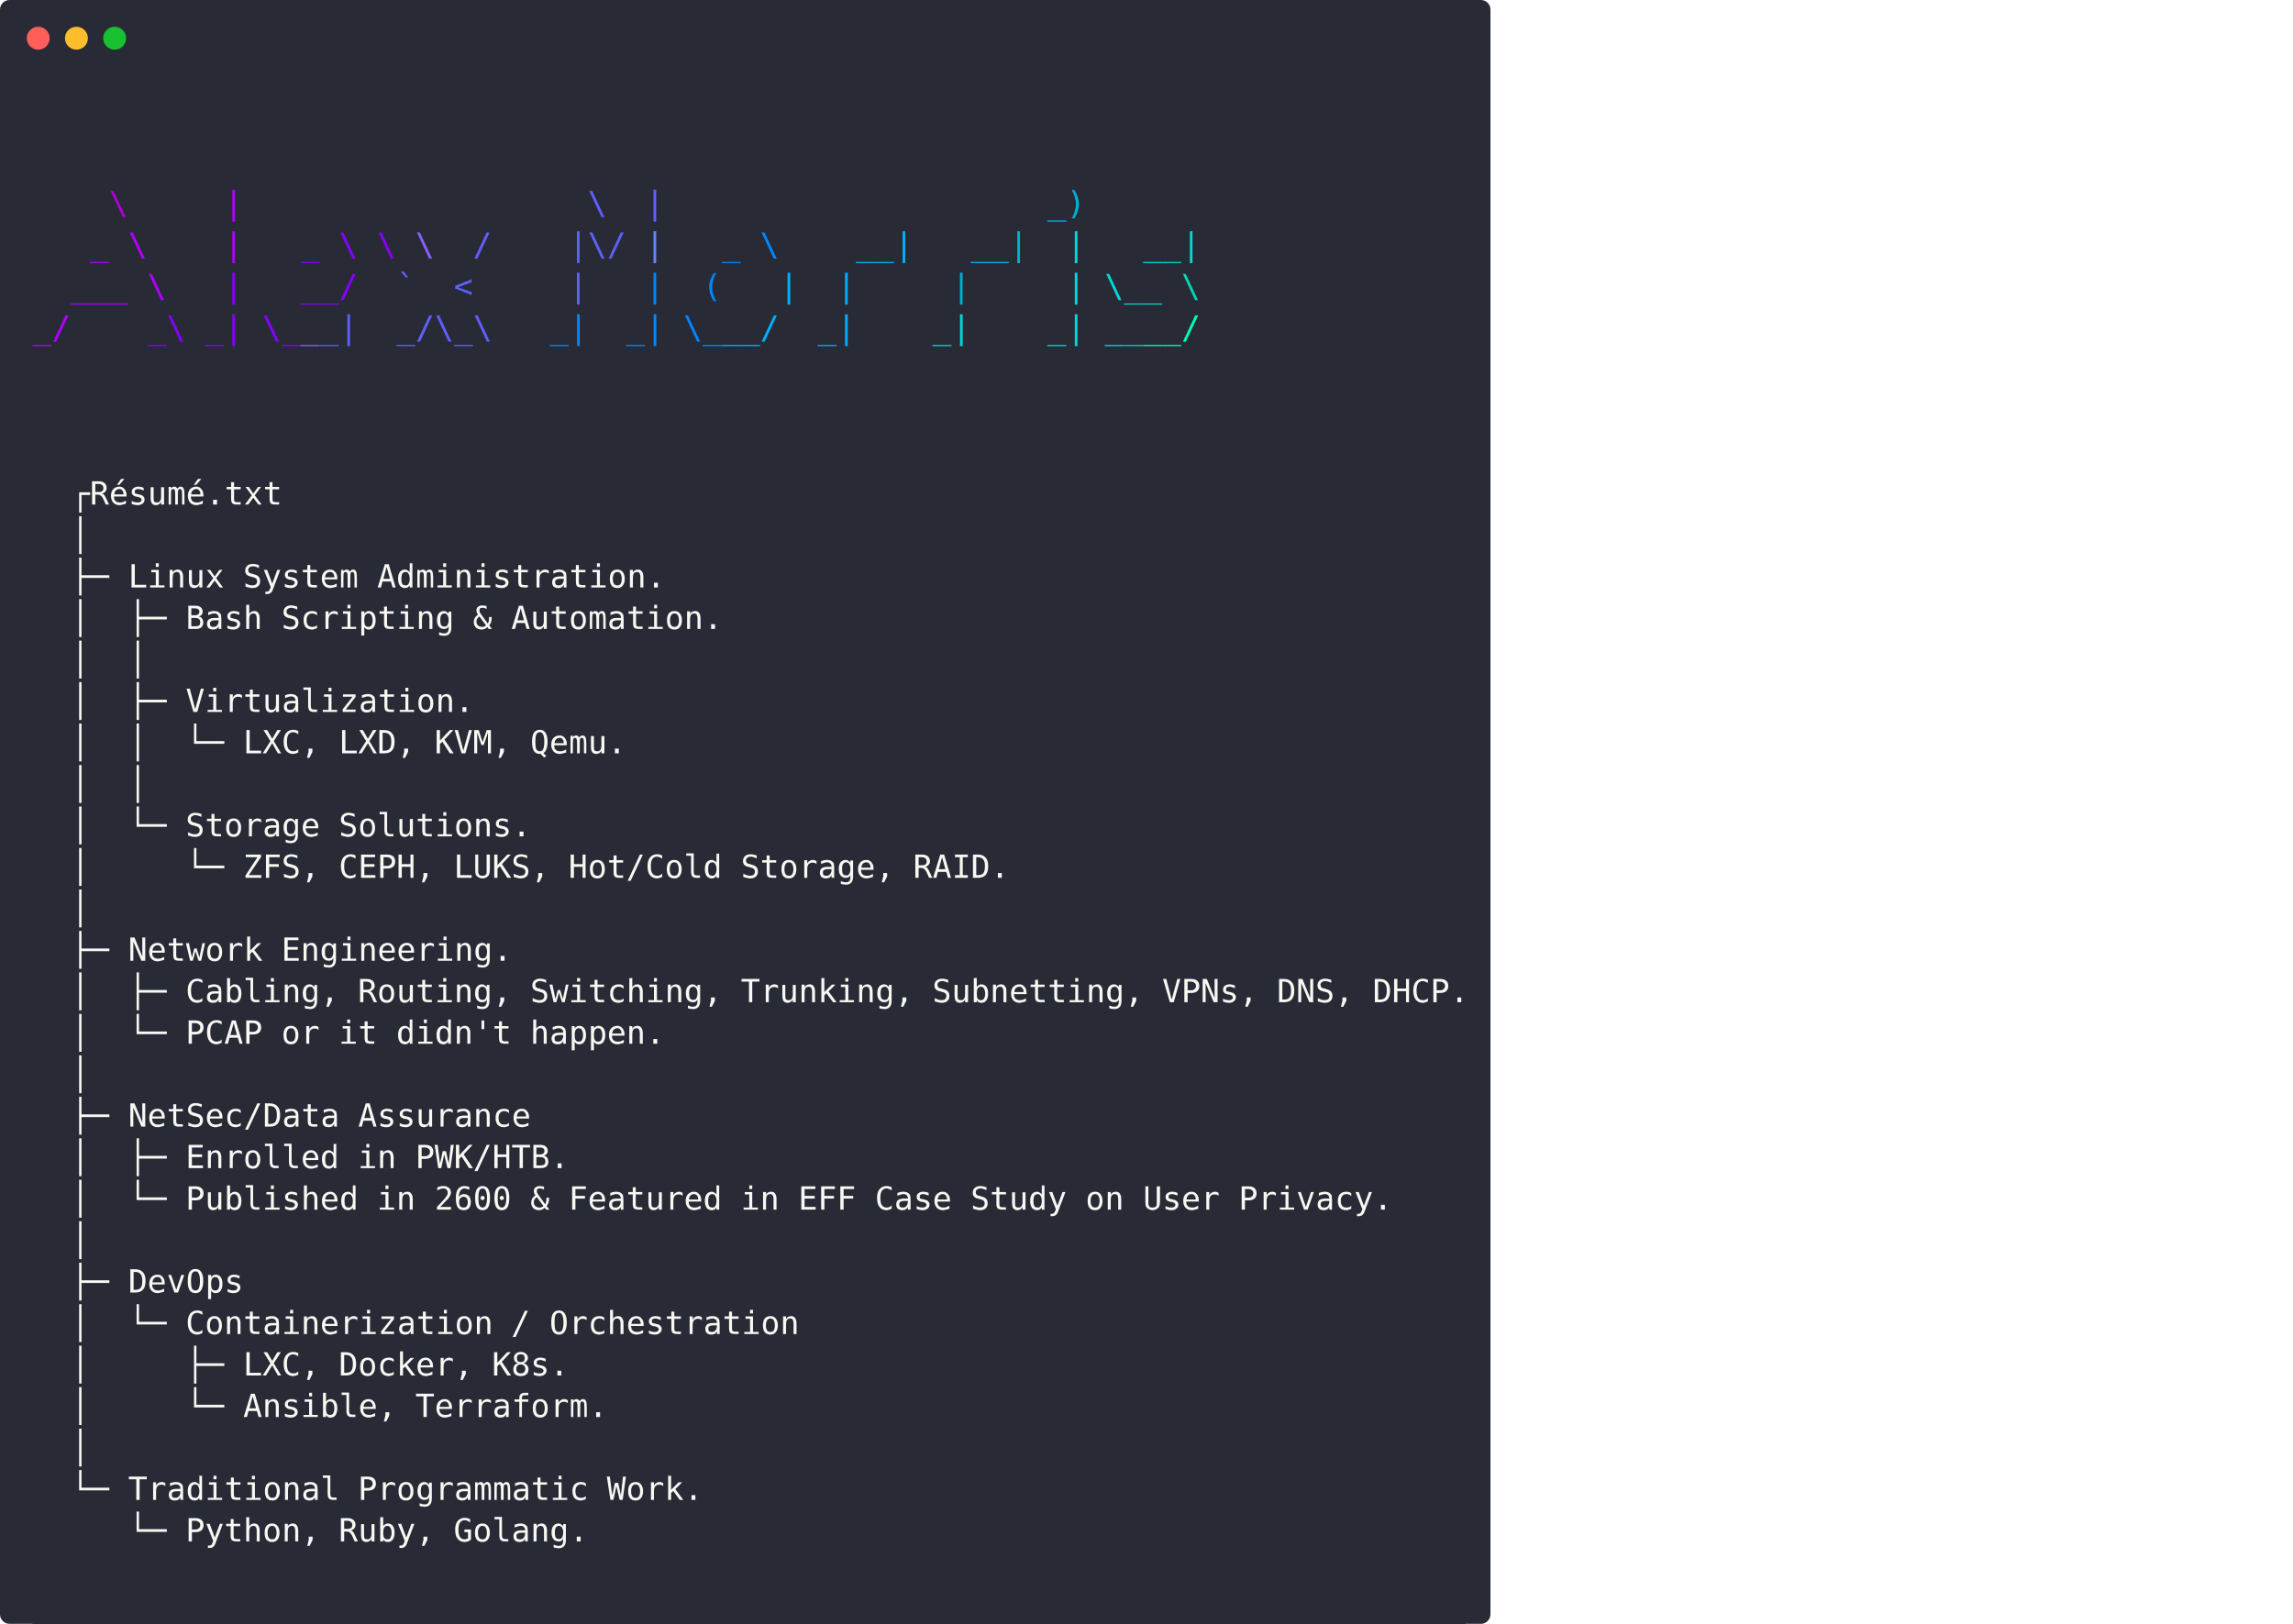
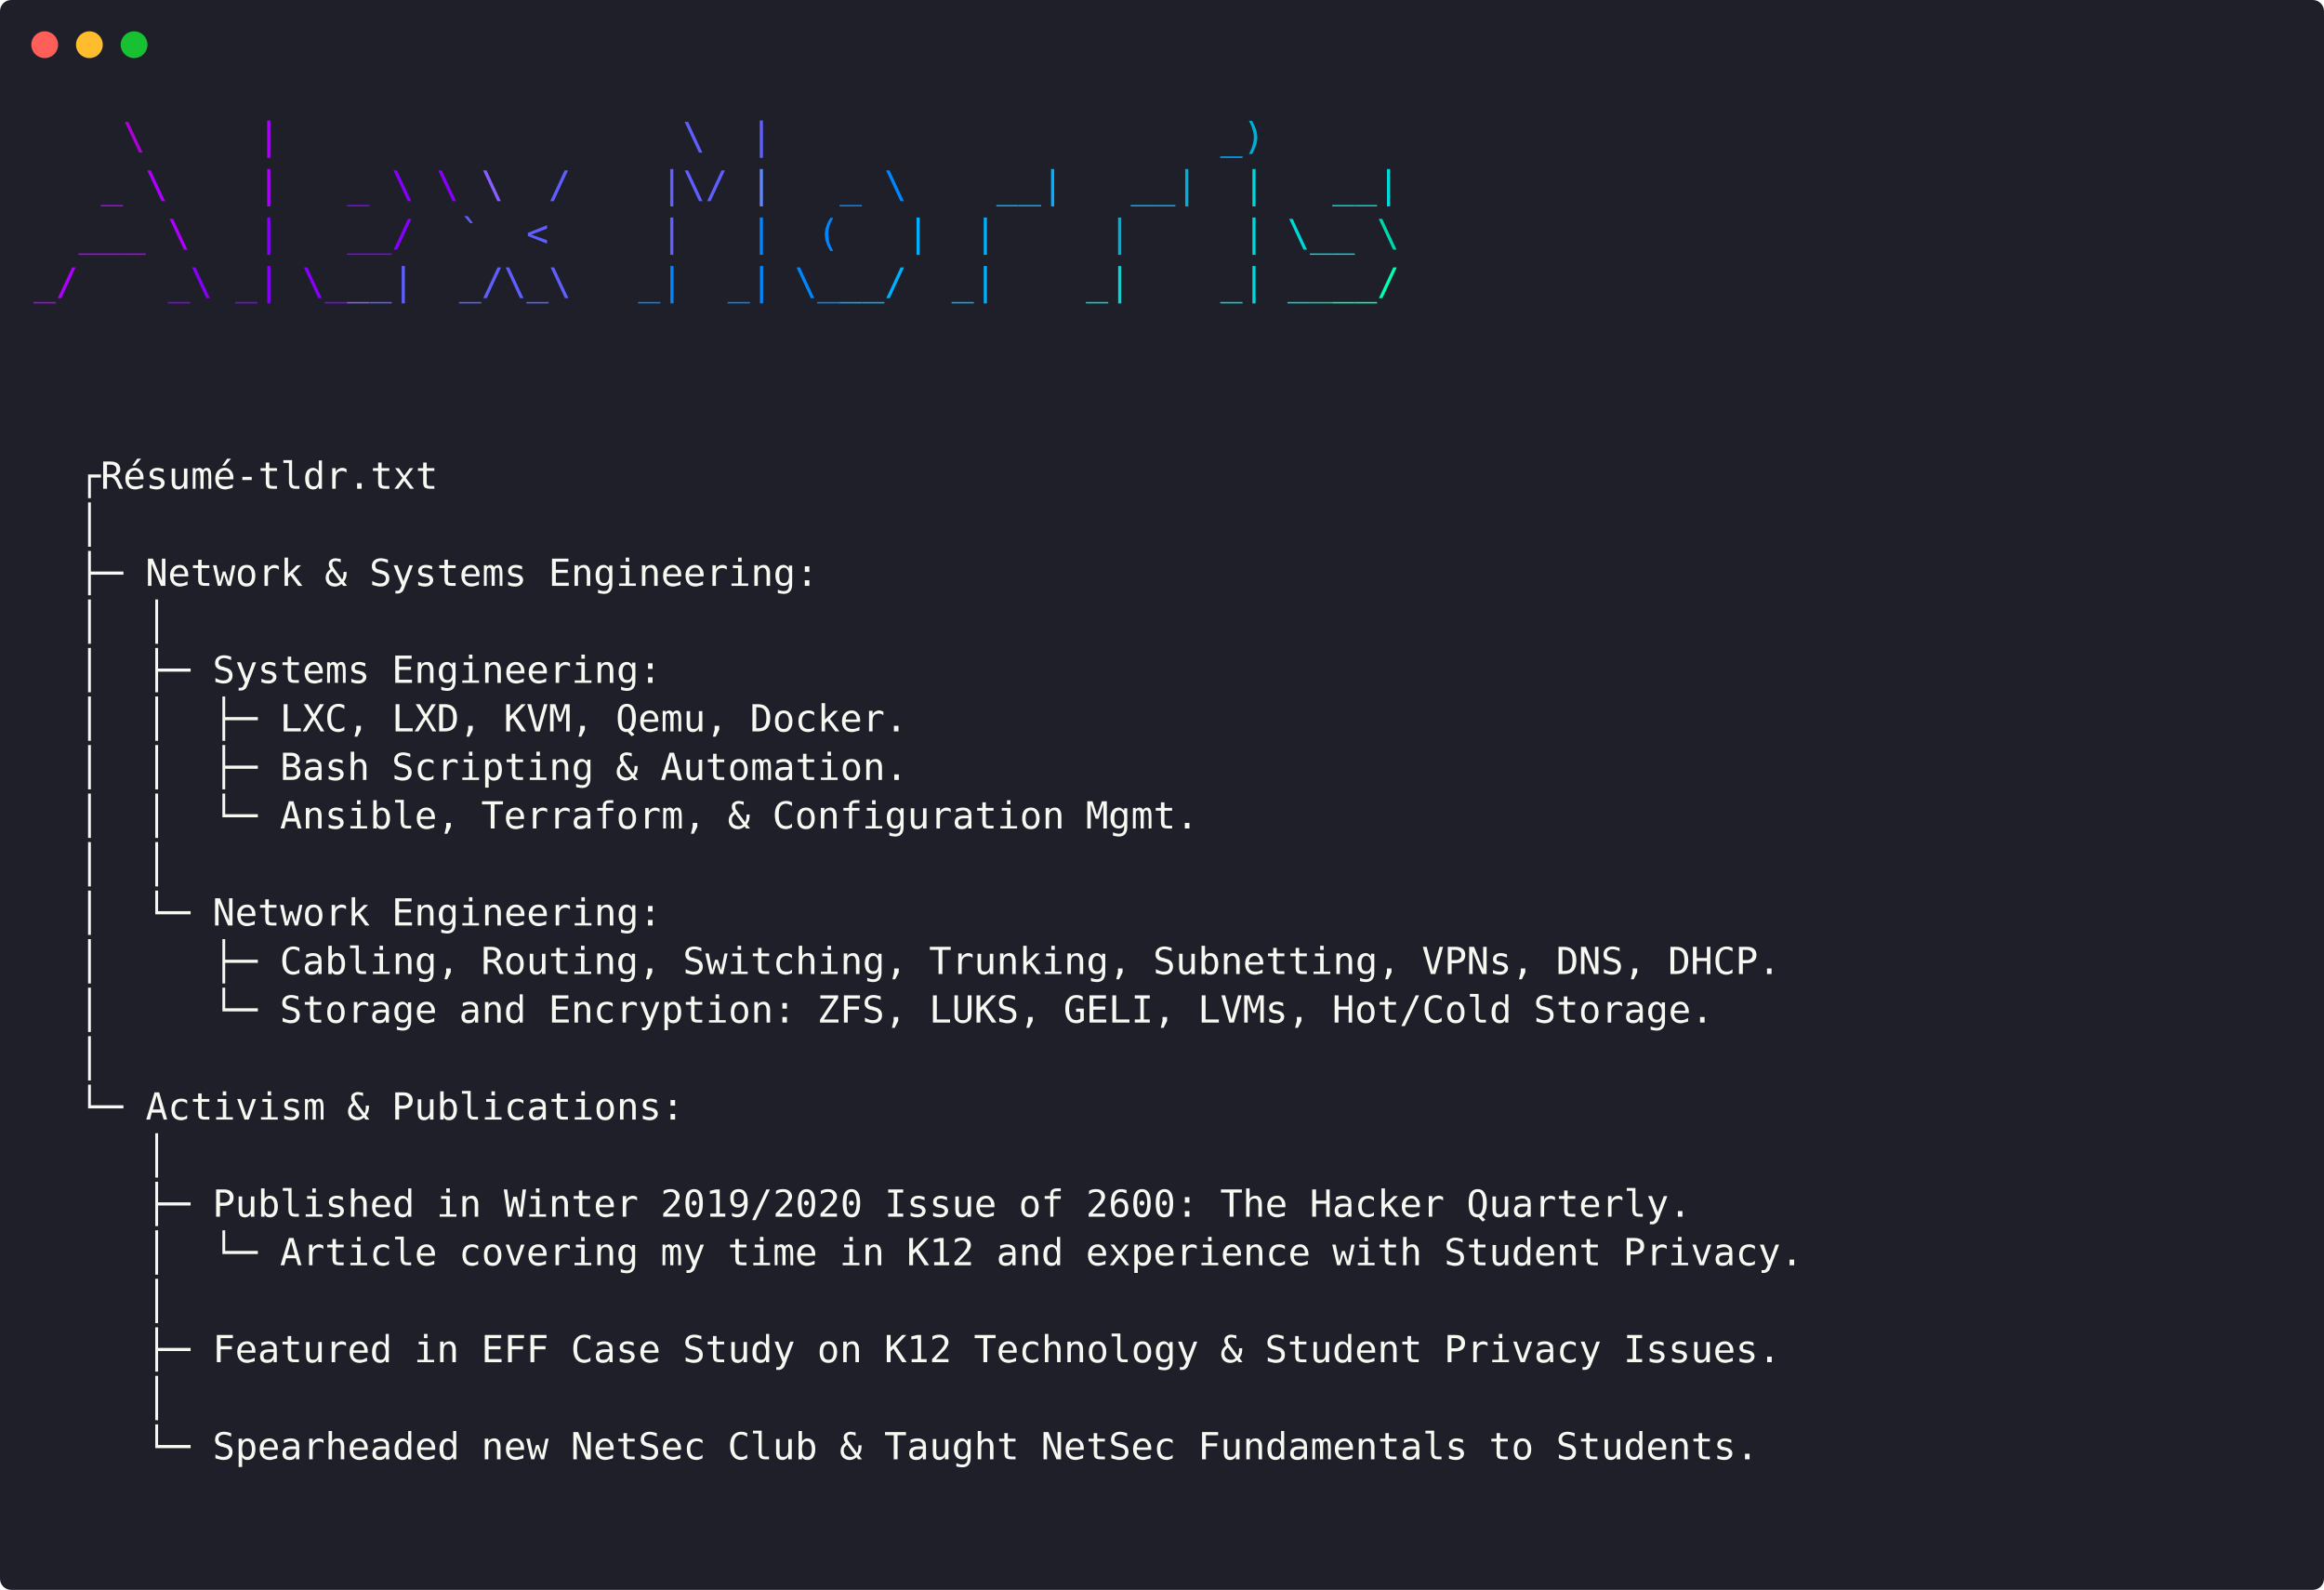
- <svg xmlns="http://www.w3.org/2000/svg" xmlns:xlink="http://www.w3.org/1999/xlink" width="1200" height="850">
-   <rect width="780" height="850" rx="5" ry="5" class="a" />
+ <svg xmlns="http://www.w3.org/2000/svg" xmlns:xlink="http://www.w3.org/1999/xlink" width="1040" height="711.3">
+   <rect width="1040" height="711.3" rx="5" ry="5" class="a" />
  <svg y="0%" x="0%">
    <circle cx="20" cy="20" r="6" fill="#ff5f58" />
    <circle cx="40" cy="20" r="6" fill="#ffbd2e" />
    <circle cx="60" cy="20" r="6" fill="#18c132" />
  </svg>
-   <svg height="976.95" viewBox="0 0 75 97.695" width="750" x="17" y="52">
-     <style>.a{fill:#282a36}.f,.i,.j,.k{fill:#f8f8f2;white-space:pre}.i,.j,.k{fill:#af00ff}.j,.k{fill:#5f5fff}.k{fill:#00afff}.l,.m,.n,.p,.q,.r{fill:#00afd7;white-space:pre}.m,.n,.p,.q,.r{fill:#8700ff}.n,.p,.q,.r{fill:#875fff}.p,.q,.r{fill:#0087ff}.q,.r{fill:#00d7d7}.r{fill:#00d7af}</style>
+   <svg height="651.3" viewBox="0 0 100 65.13" width="1000" x="15" y="50">
+     <style>.a{fill:#1e1f29}.f,.i,.j,.k{fill:#f8f8f2;white-space:pre}.i,.j,.k{fill:#af00ff}.j,.k{fill:#5f5fff}.k{fill:#00afff}.l,.m,.n,.p,.q,.r{fill:#00afd7;white-space:pre}.m,.n,.p,.q,.r{fill:#8700ff}.n,.p,.q,.r{fill:#875fff}.p,.q,.r{fill:#0087ff}.q,.r{fill:#00d7d7}.r{fill:#00d7af}</style>
    <g font-family="Monaco,Consolas,Menlo,'Bitstream Vera Sans Mono','Powerline Symbols',monospace" font-size="1.67">
      <defs>
        <symbol id="1">
          <text x="2.004" y="1.67" class="f">│</text>
        </symbol>
        <symbol id="2">
          <text x="2.004" y="1.67" class="f">│</text>
          <text x="5.01" y="1.67" class="f">│</text>
        </symbol>
+         <symbol id="3">
+           <text x="5.01" y="1.67" class="f">│</text>
+         </symbol>
        <symbol id="a">
-           <path fill="transparent" d="M0 0h75v46H0z" />
+           <path fill="transparent" d="M0 0h100v31H0z" />
        </symbol>
      </defs>
-       <path class="a" d="M0 0h75v97.695H0z" />
-       <svg width="75">
+       <path class="a" d="M0 0h100v65.13H0z" />
+       <svg width="100">
        <svg>
          <use xlink:href="#a" />
-           <text x="4.008" y="6.012" style="white-space:pre" fill="#af00d7">\</text>
-           <text x="10.02" y="6.012" class="i">|</text>
-           <text x="29.058" y="6.012" class="j">\</text>
-           <text x="32.064" y="6.012" class="j">|</text>
-           <text x="53.106" y="6.012" class="k">_</text>
-           <text x="54.108" y="6.012" class="l">)</text>
-           <text x="3.006" y="8.183" class="i">_</text>
-           <text x="5.01" y="8.183" class="i">\</text>
-           <text x="10.02" y="8.183" class="i">|</text>
-           <text x="14.028" y="8.183" class="m">_</text>
-           <text x="16.032" y="8.183" class="m">\</text>
-           <text x="18.036" y="8.183" class="m">\</text>
-           <text x="20.04" y="8.183" class="n">\</text>
-           <text x="23.046" y="8.183" class="j">/</text>
-           <text x="28.056" y="8.183" class="j">|\/</text>
-           <text x="32.064" y="8.183" style="white-space:pre" fill="#5f87ff">|</text>
-           <text x="36.072" y="8.183" class="p">_</text>
-           <text x="38.076" y="8.183" class="p">\</text>
-           <text x="43.086" y="8.183" class="k">__|</text>
-           <text x="49.098" y="8.183" class="k">__</text>
-           <text x="51.102" y="8.183" class="l">|</text>
-           <text x="54.108" y="8.183" class="q">|</text>
-           <text x="58.116" y="8.183" class="q">__|</text>
-           <text x="2.004" y="10.354" class="i">___</text>
-           <text x="6.012" y="10.354" class="i">\</text>
-           <text x="10.02" y="10.354" class="m">|</text>
-           <text x="14.028" y="10.354" class="m">__/</text>
-           <text x="19.038" y="10.354" class="j">`</text>
-           <text x="22.044" y="10.354" class="j">&lt;</text>
-           <text x="28.056" y="10.354" class="j">|</text>
-           <text x="32.064" y="10.354" class="p">|</text>
-           <text x="35.07" y="10.354" class="p">(</text>
-           <text x="39.078" y="10.354" class="k">|</text>
-           <text x="42.084" y="10.354" class="k">|</text>
-           <text x="48.096" y="10.354" class="l">|</text>
-           <text x="54.108" y="10.354" class="q">|</text>
-           <text x="56.112" y="10.354" class="q">\__</text>
-           <text x="60.12" y="10.354" class="r">\</text>
-           <text y="12.525" class="i">_/</text>
-           <text x="6.012" y="12.525" class="m">_\</text>
-           <text x="9.018" y="12.525" class="m">_|</text>
-           <text x="12.024" y="12.525" class="m">\_</text>
-           <text x="14.028" y="12.525" class="n">_</text>
-           <text x="15.03" y="12.525" class="j">_|</text>
-           <text x="19.038" y="12.525" class="j">_/\_\</text>
-           <text x="27.054" y="12.525" class="p">_|</text>
-           <text x="31.062" y="12.525" class="p">_|</text>
-           <text x="34.068" y="12.525" class="p">\_</text>
-           <text x="36.072" y="12.525" class="k">__/</text>
-           <text x="41.082" y="12.525" class="k">_|</text>
-           <text x="47.094" y="12.525" class="q">_|</text>
-           <text x="53.106" y="12.525" class="q">_|</text>
-           <text x="56.112" y="12.525" class="q">_</text>
-           <text x="57.114" y="12.525" class="r">_</text>
-           <text x="58.116" y="12.525" style="white-space:pre" fill="#00ffaf">__/</text>
-           <text x="2.004" y="21.209" class="f">┌Résumé.txt</text>
-           <use xlink:href="#1" y="21.71" />
-           <text x="2.004" y="25.551" class="f">├─</text>
-           <text x="5.01" y="25.551" class="f">Linux</text>
-           <text x="11.022" y="25.551" class="f">System</text>
-           <text x="18.036" y="25.551" class="f">Administration.</text>
+           <text x="4.008" y="1.67" style="white-space:pre" fill="#af00d7">\</text>
+           <text x="10.02" y="1.67" class="i">|</text>
+           <text x="29.058" y="1.67" class="j">\</text>
+           <text x="32.064" y="1.67" class="j">|</text>
+           <text x="53.106" y="1.67" class="k">_</text>
+           <text x="54.108" y="1.67" class="l">)</text>
+           <text x="3.006" y="3.841" class="i">_</text>
+           <text x="5.01" y="3.841" class="i">\</text>
+           <text x="10.02" y="3.841" class="i">|</text>
+           <text x="14.028" y="3.841" class="m">_</text>
+           <text x="16.032" y="3.841" class="m">\</text>
+           <text x="18.036" y="3.841" class="m">\</text>
+           <text x="20.04" y="3.841" class="n">\</text>
+           <text x="23.046" y="3.841" class="j">/</text>
+           <text x="28.056" y="3.841" class="j">|\/</text>
+           <text x="32.064" y="3.841" style="white-space:pre" fill="#5f87ff">|</text>
+           <text x="36.072" y="3.841" class="p">_</text>
+           <text x="38.076" y="3.841" class="p">\</text>
+           <text x="43.086" y="3.841" class="k">__|</text>
+           <text x="49.098" y="3.841" class="k">__</text>
+           <text x="51.102" y="3.841" class="l">|</text>
+           <text x="54.108" y="3.841" class="q">|</text>
+           <text x="58.116" y="3.841" class="q">__|</text>
+           <text x="2.004" y="6.012" class="i">___</text>
+           <text x="6.012" y="6.012" class="i">\</text>
+           <text x="10.02" y="6.012" class="m">|</text>
+           <text x="14.028" y="6.012" class="m">__/</text>
+           <text x="19.038" y="6.012" class="j">`</text>
+           <text x="22.044" y="6.012" class="j">&lt;</text>
+           <text x="28.056" y="6.012" class="j">|</text>
+           <text x="32.064" y="6.012" class="p">|</text>
+           <text x="35.07" y="6.012" class="p">(</text>
+           <text x="39.078" y="6.012" class="k">|</text>
+           <text x="42.084" y="6.012" class="k">|</text>
+           <text x="48.096" y="6.012" class="l">|</text>
+           <text x="54.108" y="6.012" class="q">|</text>
+           <text x="56.112" y="6.012" class="q">\__</text>
+           <text x="60.12" y="6.012" class="r">\</text>
+           <text y="8.183" class="i">_/</text>
+           <text x="6.012" y="8.183" class="m">_\</text>
+           <text x="9.018" y="8.183" class="m">_|</text>
+           <text x="12.024" y="8.183" class="m">\_</text>
+           <text x="14.028" y="8.183" class="n">_</text>
+           <text x="15.03" y="8.183" class="j">_|</text>
+           <text x="19.038" y="8.183" class="j">_/\_\</text>
+           <text x="27.054" y="8.183" class="p">_|</text>
+           <text x="31.062" y="8.183" class="p">_|</text>
+           <text x="34.068" y="8.183" class="p">\_</text>
+           <text x="36.072" y="8.183" class="k">__/</text>
+           <text x="41.082" y="8.183" class="k">_|</text>
+           <text x="47.094" y="8.183" class="q">_|</text>
+           <text x="53.106" y="8.183" class="q">_|</text>
+           <text x="56.112" y="8.183" class="q">_</text>
+           <text x="57.114" y="8.183" class="r">_</text>
+           <text x="58.116" y="8.183" style="white-space:pre" fill="#00ffaf">__/</text>
+           <text x="2.004" y="16.867" class="f">┌Résumé-tldr.txt</text>
+           <use xlink:href="#1" y="17.368" />
+           <text x="2.004" y="21.209" class="f">├─</text>
+           <text x="5.01" y="21.209" class="f">Network</text>
+           <text x="13.026" y="21.209" class="f">&amp;</text>
+           <text x="15.03" y="21.209" class="f">Systems</text>
+           <text x="23.046" y="21.209" class="f">Engineering:</text>
+           <use xlink:href="#2" y="21.71" />
+           <text x="2.004" y="25.551" class="f">│</text>
+           <text x="5.01" y="25.551" class="f">├─</text>
+           <text x="8.016" y="25.551" class="f">Systems</text>
+           <text x="16.032" y="25.551" class="f">Engineering:</text>
          <text x="2.004" y="27.722" class="f">│</text>
-           <text x="5.01" y="27.722" class="f">├─</text>
-           <text x="8.016" y="27.722" class="f">Bash</text>
-           <text x="13.026" y="27.722" class="f">Scripting</text>
-           <text x="23.046" y="27.722" class="f">&amp;</text>
-           <text x="25.05" y="27.722" class="f">Automation.</text>
-           <use xlink:href="#2" y="28.223" />
+           <text x="5.01" y="27.722" class="f">│</text>
+           <text x="8.016" y="27.722" class="f">├─</text>
+           <text x="11.022" y="27.722" class="f">LXC,</text>
+           <text x="16.032" y="27.722" class="f">LXD,</text>
+           <text x="21.042" y="27.722" class="f">KVM,</text>
+           <text x="26.052" y="27.722" class="f">Qemu,</text>
+           <text x="32.064" y="27.722" class="f">Docker.</text>
+           <text x="2.004" y="29.893" class="f">│</text>
+           <text x="5.01" y="29.893" class="f">│</text>
+           <text x="8.016" y="29.893" class="f">├─</text>
+           <text x="11.022" y="29.893" class="f">Bash</text>
+           <text x="16.032" y="29.893" class="f">Scripting</text>
+           <text x="26.052" y="29.893" class="f">&amp;</text>
+           <text x="28.056" y="29.893" class="f">Automation.</text>
          <text x="2.004" y="32.064" class="f">│</text>
-           <text x="5.01" y="32.064" class="f">├─</text>
-           <text x="8.016" y="32.064" class="f">Virtualization.</text>
-           <text x="2.004" y="34.235" class="f">│</text>
-           <text x="5.01" y="34.235" class="f">│</text>
-           <text x="8.016" y="34.235" class="f">└─</text>
-           <text x="11.022" y="34.235" class="f">LXC,</text>
-           <text x="16.032" y="34.235" class="f">LXD,</text>
-           <text x="21.042" y="34.235" class="f">KVM,</text>
-           <text x="26.052" y="34.235" class="f">Qemu.</text>
-           <use xlink:href="#2" y="34.736" />
+           <text x="5.01" y="32.064" class="f">│</text>
+           <text x="8.016" y="32.064" class="f">└─</text>
+           <text x="11.022" y="32.064" class="f">Ansible,</text>
+           <text x="20.04" y="32.064" class="f">Terraform,</text>
+           <text x="31.062" y="32.064" class="f">&amp;</text>
+           <text x="33.066" y="32.064" class="f">Configuration</text>
+           <text x="47.094" y="32.064" class="f">Mgmt.</text>
+           <use xlink:href="#2" y="32.565" />
+           <text x="2.004" y="36.406" class="f">│</text>
+           <text x="5.01" y="36.406" class="f">└─</text>
+           <text x="8.016" y="36.406" class="f">Network</text>
+           <text x="16.032" y="36.406" class="f">Engineering:</text>
          <text x="2.004" y="38.577" class="f">│</text>
-           <text x="5.01" y="38.577" class="f">└─</text>
-           <text x="8.016" y="38.577" class="f">Storage</text>
-           <text x="16.032" y="38.577" class="f">Solutions.</text>
+           <text x="8.016" y="38.577" class="f">├─</text>
+           <text x="11.022" y="38.577" class="f">Cabling,</text>
+           <text x="20.04" y="38.577" class="f">Routing,</text>
+           <text x="29.058" y="38.577" class="f">Switching,</text>
+           <text x="40.08" y="38.577" class="f">Trunking,</text>
+           <text x="50.1" y="38.577" class="f">Subnetting,</text>
+           <text x="62.124" y="38.577" class="f">VPNs,</text>
+           <text x="68.136" y="38.577" class="f">DNS,</text>
+           <text x="73.146" y="38.577" class="f">DHCP.</text>
          <text x="2.004" y="40.748" class="f">│</text>
          <text x="8.016" y="40.748" class="f">└─</text>
-           <text x="11.022" y="40.748" class="f">ZFS,</text>
-           <text x="16.032" y="40.748" class="f">CEPH,</text>
-           <text x="22.044" y="40.748" class="f">LUKS,</text>
-           <text x="28.056" y="40.748" class="f">Hot/Cold</text>
-           <text x="37.074" y="40.748" class="f">Storage,</text>
-           <text x="46.092" y="40.748" class="f">RAID.</text>
+           <text x="11.022" y="40.748" class="f">Storage</text>
+           <text x="19.038" y="40.748" class="f">and</text>
+           <text x="23.046" y="40.748" class="f">Encryption:</text>
+           <text x="35.07" y="40.748" class="f">ZFS,</text>
+           <text x="40.08" y="40.748" class="f">LUKS,</text>
+           <text x="46.092" y="40.748" class="f">GELI,</text>
+           <text x="52.104" y="40.748" class="f">LVMs,</text>
+           <text x="58.116" y="40.748" class="f">Hot/Cold</text>
+           <text x="67.134" y="40.748" class="f">Storage.</text>
          <use xlink:href="#1" y="41.249" />
-           <text x="2.004" y="45.09" class="f">├─</text>
-           <text x="5.01" y="45.09" class="f">Network</text>
-           <text x="13.026" y="45.09" class="f">Engineering.</text>
-           <text x="2.004" y="47.261" class="f">│</text>
-           <text x="5.01" y="47.261" class="f">├─</text>
-           <text x="8.016" y="47.261" class="f">Cabling,</text>
-           <text x="17.034" y="47.261" class="f">Routing,</text>
-           <text x="26.052" y="47.261" class="f">Switching,</text>
-           <text x="37.074" y="47.261" class="f">Trunking,</text>
-           <text x="47.094" y="47.261" class="f">Subnetting,</text>
-           <text x="59.118" y="47.261" class="f">VPNs,</text>
-           <text x="65.13" y="47.261" class="f">DNS,</text>
-           <text x="70.14" y="47.261" class="f">DHCP.</text>
-           <text x="2.004" y="49.432" class="f">│</text>
-           <text x="5.01" y="49.432" class="f">└─</text>
-           <text x="8.016" y="49.432" class="f">PCAP</text>
-           <text x="13.026" y="49.432" class="f">or</text>
-           <text x="16.032" y="49.432" class="f">it</text>
-           <text x="19.038" y="49.432" class="f">didn't</text>
-           <text x="26.052" y="49.432" class="f">happen.</text>
-           <use xlink:href="#1" y="49.933" />
-           <text x="2.004" y="53.774" class="f">├─</text>
-           <text x="5.01" y="53.774" class="f">NetSec/Data</text>
-           <text x="17.034" y="53.774" class="f">Assurance</text>
-           <text x="2.004" y="55.945" class="f">│</text>
+           <text x="2.004" y="45.09" class="f">└─</text>
+           <text x="5.01" y="45.09" class="f">Activism</text>
+           <text x="14.028" y="45.09" class="f">&amp;</text>
+           <text x="16.032" y="45.09" class="f">Publications:</text>
+           <use xlink:href="#3" y="45.591" />
+           <text x="5.01" y="49.432" class="f">├─</text>
+           <text x="8.016" y="49.432" class="f">Published</text>
+           <text x="18.036" y="49.432" class="f">in</text>
+           <text x="21.042" y="49.432" class="f">Winter</text>
+           <text x="28.056" y="49.432" class="f">2019/2020</text>
+           <text x="38.076" y="49.432" class="f">Issue</text>
+           <text x="44.088" y="49.432" class="f">of</text>
+           <text x="47.094" y="49.432" class="f">2600:</text>
+           <text x="53.106" y="49.432" class="f">The</text>
+           <text x="57.114" y="49.432" class="f">Hacker</text>
+           <text x="64.128" y="49.432" class="f">Quarterly.</text>
+           <text x="5.01" y="51.603" class="f">│</text>
+           <text x="8.016" y="51.603" class="f">└─</text>
+           <text x="11.022" y="51.603" class="f">Article</text>
+           <text x="19.038" y="51.603" class="f">covering</text>
+           <text x="28.056" y="51.603" class="f">my</text>
+           <text x="31.062" y="51.603" class="f">time</text>
+           <text x="36.072" y="51.603" class="f">in</text>
+           <text x="39.078" y="51.603" class="f">K12</text>
+           <text x="43.086" y="51.603" class="f">and</text>
+           <text x="47.094" y="51.603" class="f">experience</text>
+           <text x="58.116" y="51.603" class="f">with</text>
+           <text x="63.126" y="51.603" class="f">Student</text>
+           <text x="71.142" y="51.603" class="f">Privacy.</text>
+           <use xlink:href="#3" y="52.104" />
          <text x="5.01" y="55.945" class="f">├─</text>
-           <text x="8.016" y="55.945" class="f">Enrolled</text>
+           <text x="8.016" y="55.945" class="f">Featured</text>
          <text x="17.034" y="55.945" class="f">in</text>
-           <text x="20.04" y="55.945" class="f">PWK/HTB.</text>
-           <text x="2.004" y="58.116" class="f">│</text>
-           <text x="5.01" y="58.116" class="f">└─</text>
-           <text x="8.016" y="58.116" class="f">Published</text>
-           <text x="18.036" y="58.116" class="f">in</text>
-           <text x="21.042" y="58.116" class="f">2600</text>
-           <text x="26.052" y="58.116" class="f">&amp;</text>
-           <text x="28.056" y="58.116" class="f">Featured</text>
-           <text x="37.074" y="58.116" class="f">in</text>
-           <text x="40.08" y="58.116" class="f">EFF</text>
-           <text x="44.088" y="58.116" class="f">Case</text>
-           <text x="49.098" y="58.116" class="f">Study</text>
-           <text x="55.11" y="58.116" class="f">on</text>
-           <text x="58.116" y="58.116" class="f">User</text>
-           <text x="63.126" y="58.116" class="f">Privacy.</text>
-           <use xlink:href="#1" y="58.617" />
-           <text x="2.004" y="62.458" class="f">├─</text>
-           <text x="5.01" y="62.458" class="f">DevOps</text>
-           <text x="2.004" y="64.629" class="f">│</text>
-           <text x="5.01" y="64.629" class="f">└─</text>
-           <text x="8.016" y="64.629" class="f">Containerization</text>
-           <text x="25.05" y="64.629" class="f">/</text>
-           <text x="27.054" y="64.629" class="f">Orchestration</text>
-           <text x="2.004" y="66.8" class="f">│</text>
-           <text x="8.016" y="66.8" class="f">├─</text>
-           <text x="11.022" y="66.8" class="f">LXC,</text>
-           <text x="16.032" y="66.8" class="f">Docker,</text>
-           <text x="24.048" y="66.8" class="f">K8s.</text>
-           <text x="2.004" y="68.971" class="f">│</text>
-           <text x="8.016" y="68.971" class="f">└─</text>
-           <text x="11.022" y="68.971" class="f">Ansible,</text>
-           <text x="20.04" y="68.971" class="f">Terraform.</text>
-           <use xlink:href="#1" y="69.472" />
-           <text x="2.004" y="73.313" class="f">└─</text>
-           <text x="5.01" y="73.313" class="f">Traditional</text>
-           <text x="17.034" y="73.313" class="f">Programmatic</text>
-           <text x="30.06" y="73.313" class="f">Work.</text>
-           <text x="5.01" y="75.484" class="f">└─</text>
-           <text x="8.016" y="75.484" class="f">Python,</text>
-           <text x="16.032" y="75.484" class="f">Ruby,</text>
-           <text x="22.044" y="75.484" class="f">Golang.</text>
+           <text x="20.04" y="55.945" class="f">EFF</text>
+           <text x="24.048" y="55.945" class="f">Case</text>
+           <text x="29.058" y="55.945" class="f">Study</text>
+           <text x="35.07" y="55.945" class="f">on</text>
+           <text x="38.076" y="55.945" class="f">K12</text>
+           <text x="42.084" y="55.945" class="f">Technology</text>
+           <text x="53.106" y="55.945" class="f">&amp;</text>
+           <text x="55.11" y="55.945" class="f">Student</text>
+           <text x="63.126" y="55.945" class="f">Privacy</text>
+           <text x="71.142" y="55.945" class="f">Issues.</text>
+           <use xlink:href="#3" y="56.446" />
+           <text x="5.01" y="60.287" class="f">└─</text>
+           <text x="8.016" y="60.287" class="f">Spearheaded</text>
+           <text x="20.04" y="60.287" class="f">new</text>
+           <text x="24.048" y="60.287" class="f">NetSec</text>
+           <text x="31.062" y="60.287" class="f">Club</text>
+           <text x="36.072" y="60.287" class="f">&amp;</text>
+           <text x="38.076" y="60.287" class="f">Taught</text>
+           <text x="45.09" y="60.287" class="f">NetSec</text>
+           <text x="52.104" y="60.287" class="f">Fundamentals</text>
+           <text x="65.13" y="60.287" class="f">to</text>
+           <text x="68.136" y="60.287" class="f">Students.</text>
        </svg>
      </svg>
    </g>
  </svg>
</svg>
